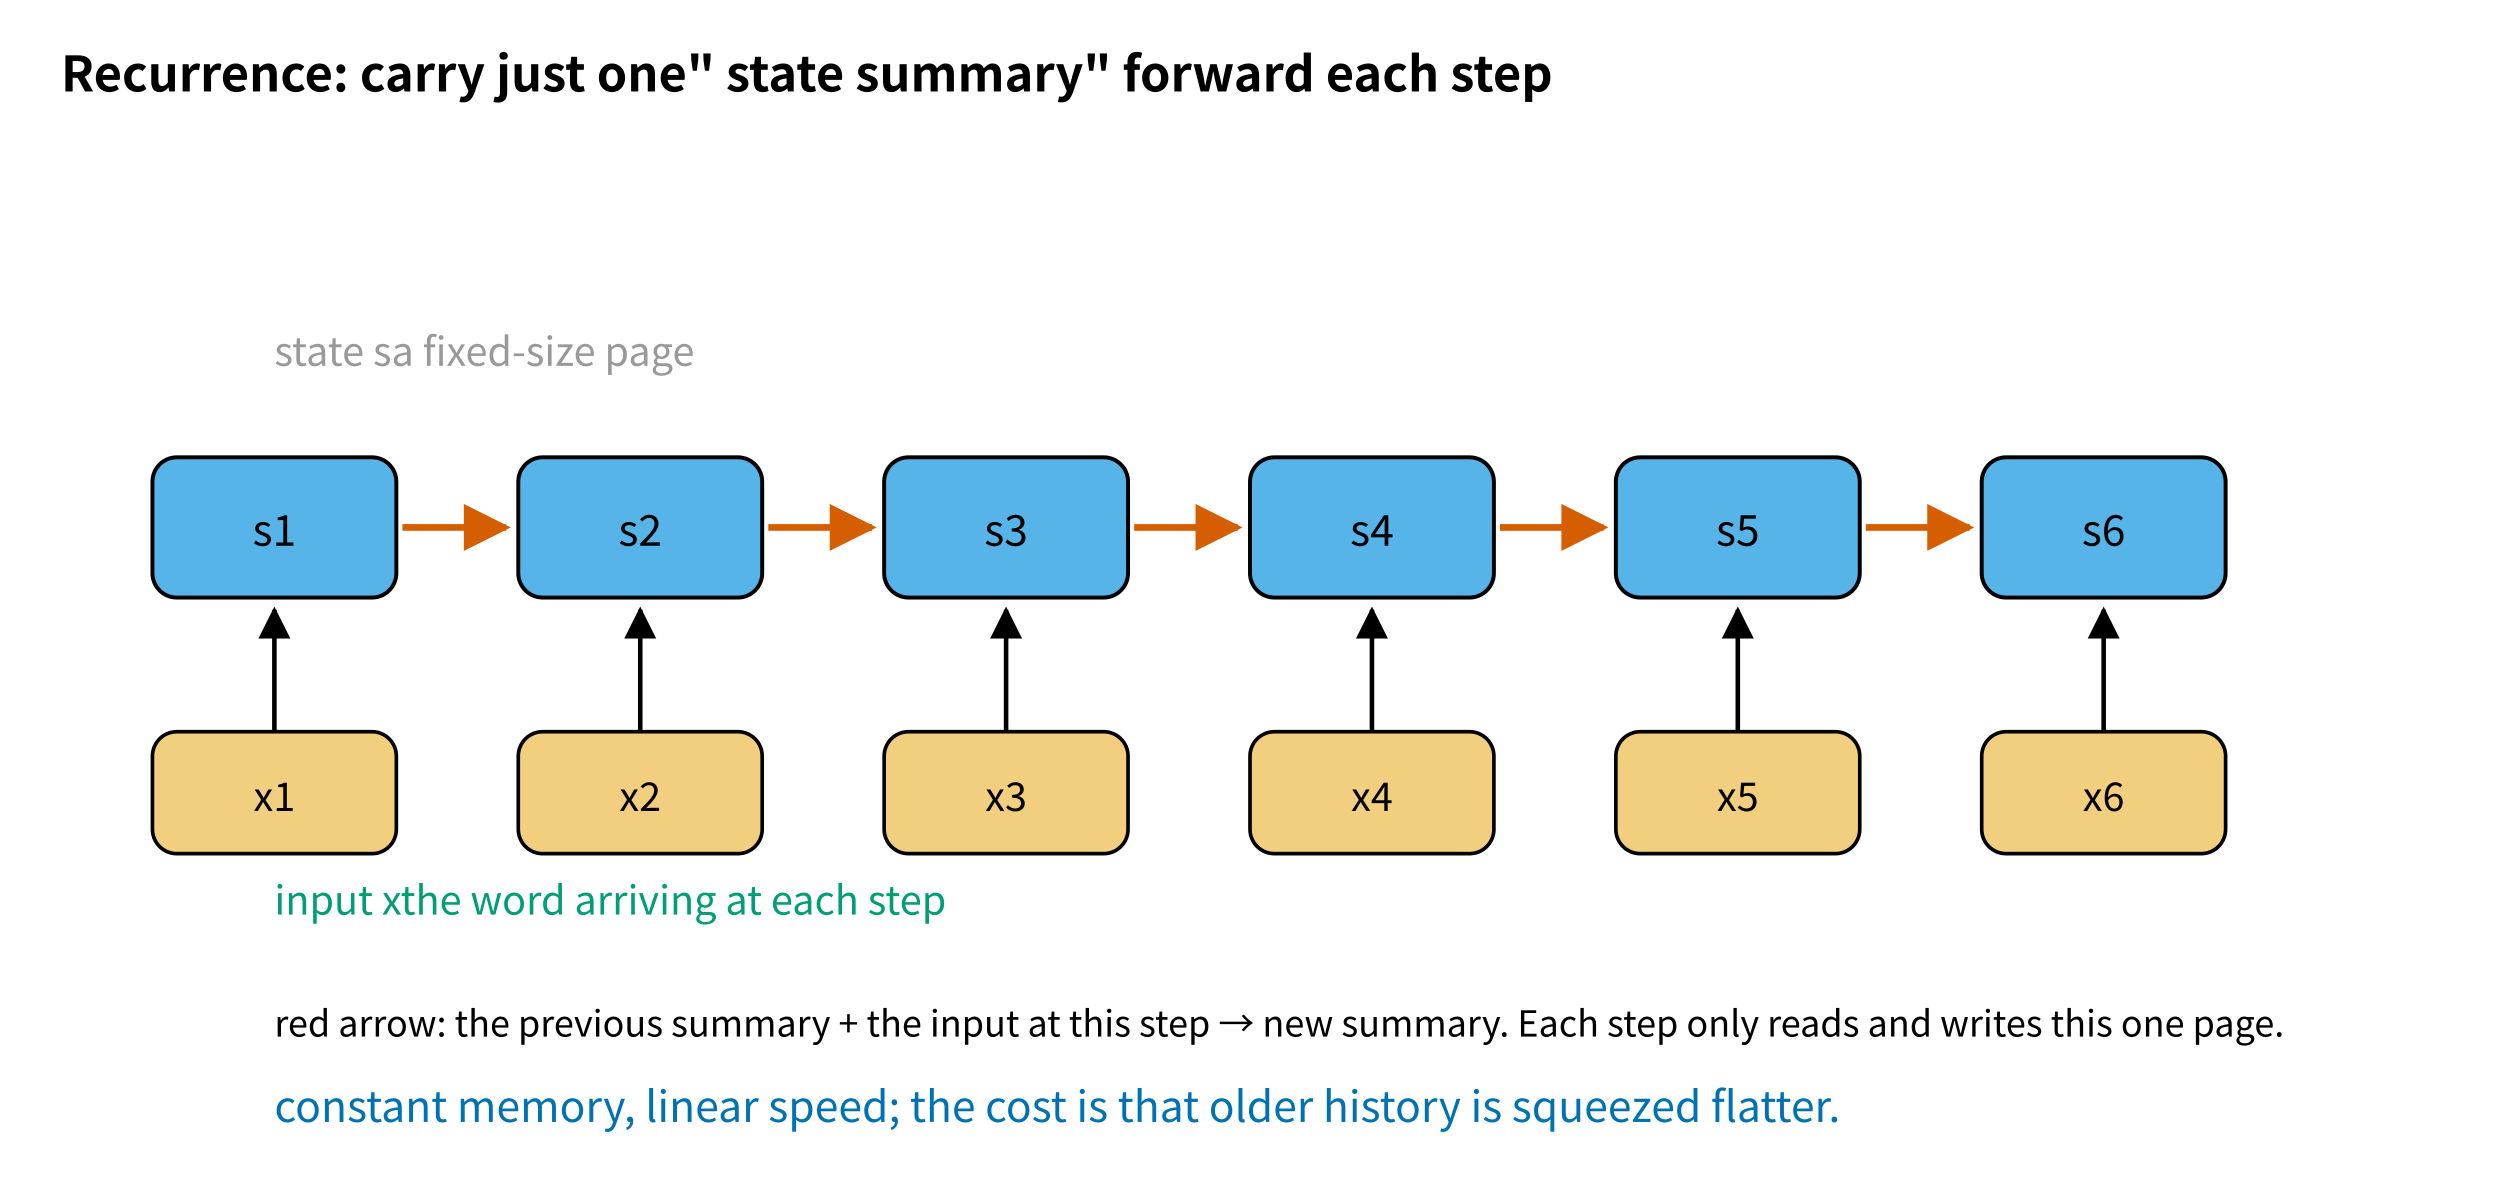
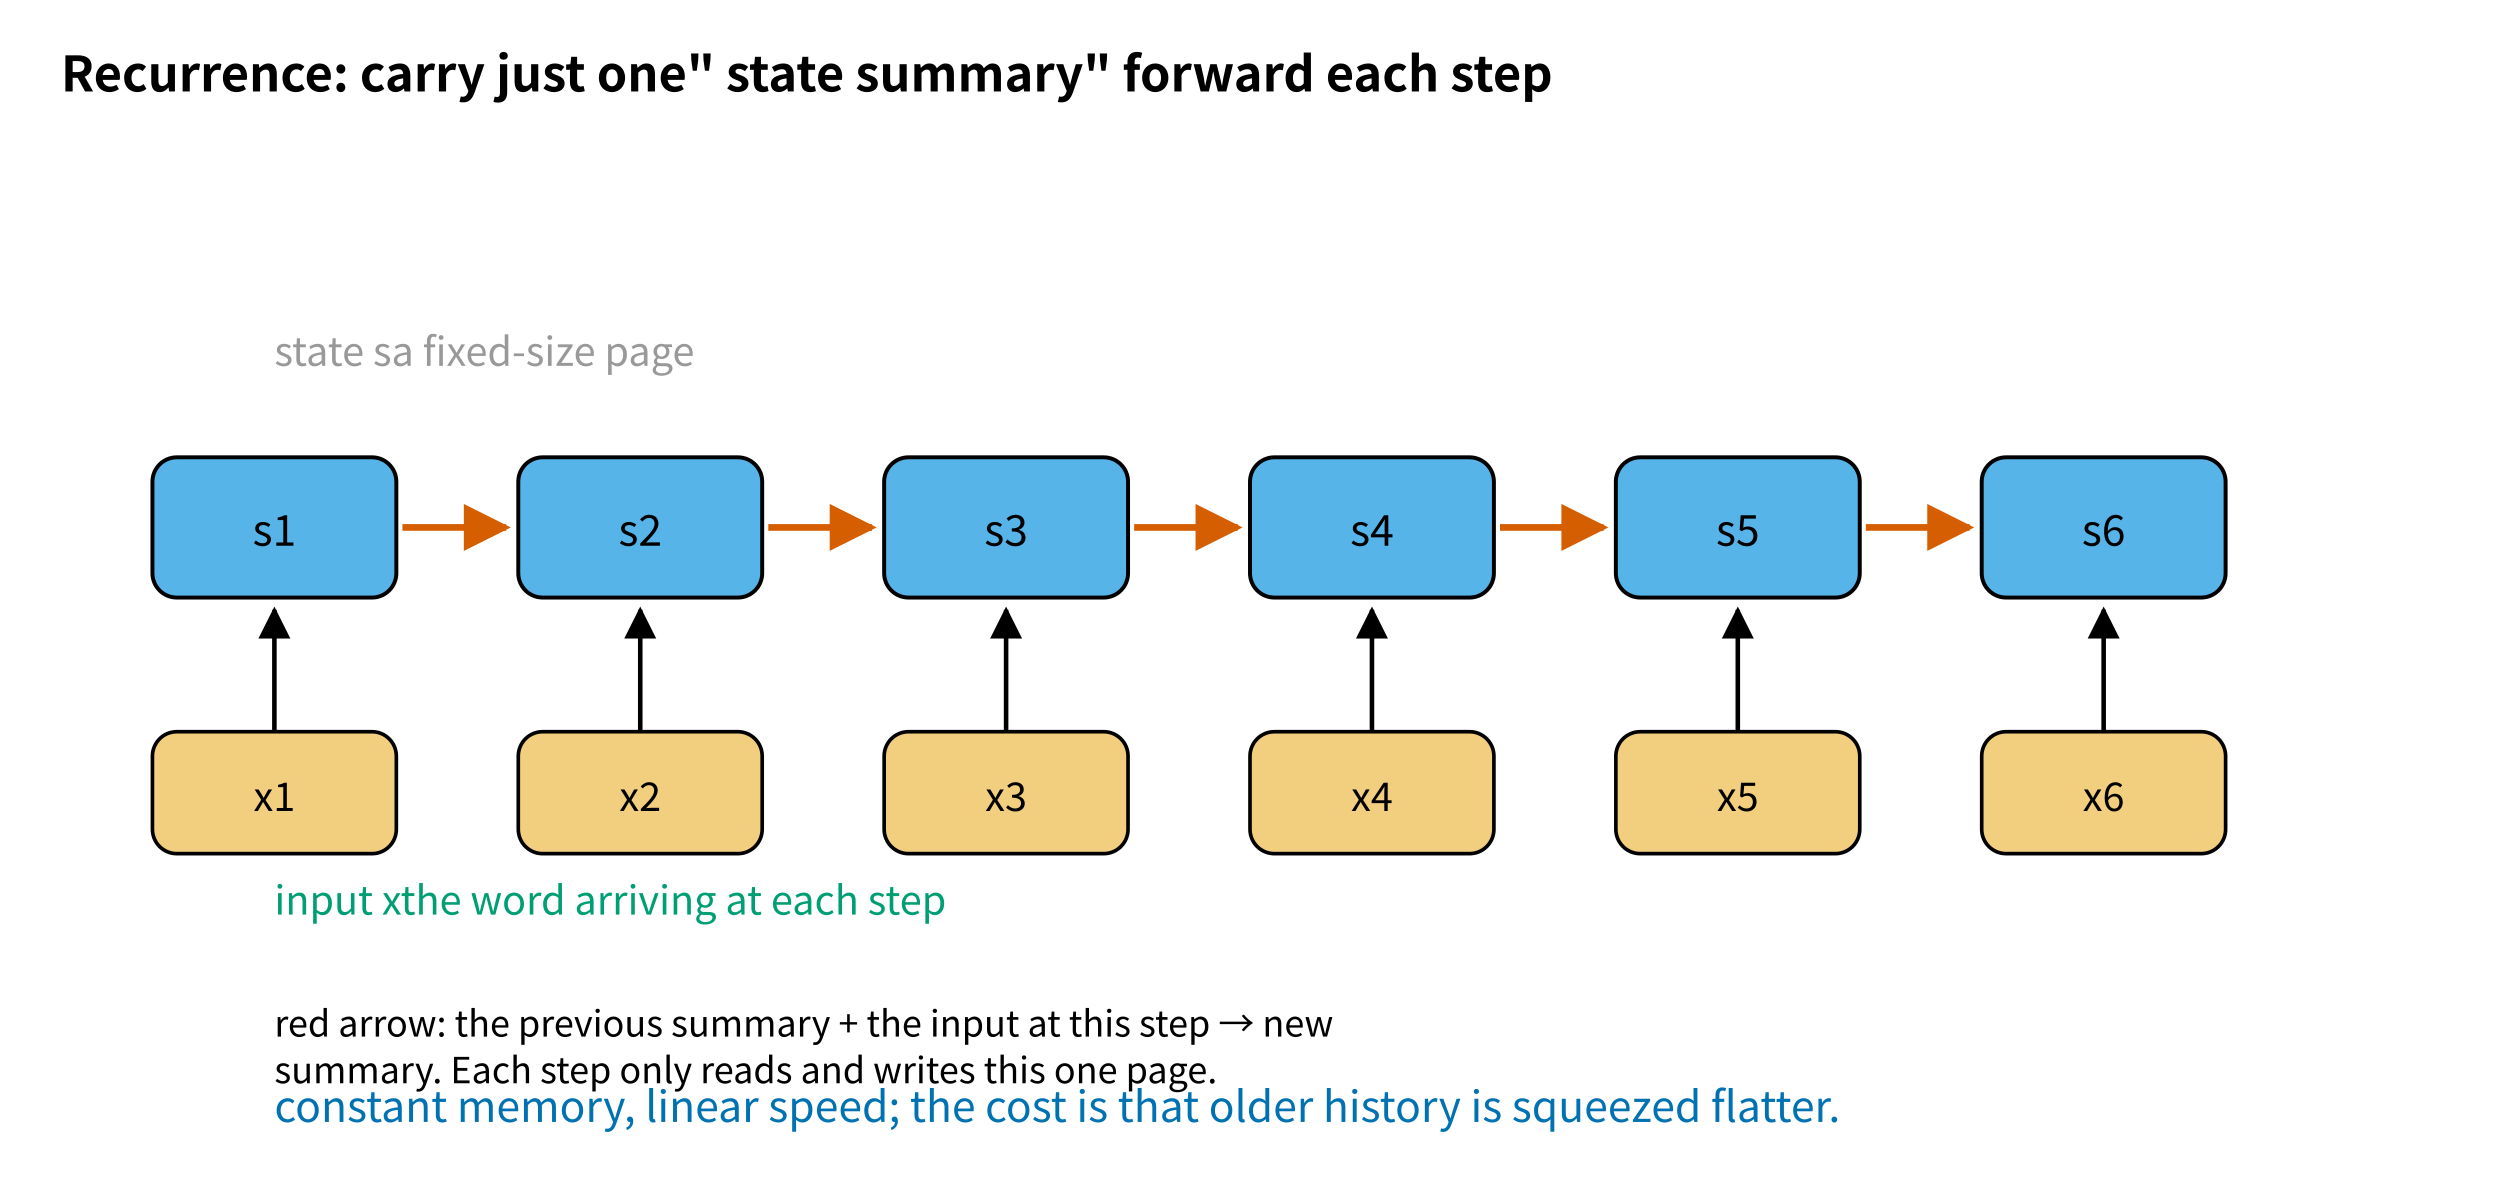
<svg xmlns="http://www.w3.org/2000/svg" width="820" height="390" viewBox="0 0 820 390">
  <defs>
    <marker id="arr" viewBox="0 0 10 10" refX="9" refY="5" markerWidth="7" markerHeight="7" orient="auto-start-reverse">
      <path d="M 0 0 L 10 5 L 0 10 z" fill="#000000" />
    </marker>
    <marker id="arrv" viewBox="0 0 10 10" refX="9" refY="5" markerWidth="7" markerHeight="7" orient="auto-start-reverse">
      <path d="M 0 0 L 10 5 L 0 10 z" fill="#D55E00" />
    </marker>
  </defs>
  <text x="20" y="30" font-size="16" font-weight="bold" fill="#000000" font-family="Noto Sans CJK SC, sans-serif">Recurrence: carry just one" state summary" forward each step</text>
  <rect x="50" y="150" width="80" height="46" rx="8" fill="#56B4E9" stroke="#000000" stroke-width="1.3" />
  <text x="90" y="179" text-anchor="middle" font-size="14" fill="#000000" font-family="Noto Sans CJK SC, sans-serif">s1</text>
  <rect x="50" y="240" width="80" height="40" rx="8" fill="#E69F00" fill-opacity="0.5" stroke="#000000" stroke-width="1.2" />
  <text x="90" y="266" text-anchor="middle" font-size="13" fill="#000000" font-family="Noto Sans CJK SC, sans-serif">x1</text>
  <path d="M 90 240 L 90 200" stroke="#000000" stroke-width="1.5" marker-end="url(#arr)" />
  <path d="M 132 173 L 166 173" stroke="#D55E00" stroke-width="2.2" marker-end="url(#arrv)" />
  <rect x="170" y="150" width="80" height="46" rx="8" fill="#56B4E9" stroke="#000000" stroke-width="1.3" />
  <text x="210" y="179" text-anchor="middle" font-size="14" fill="#000000" font-family="Noto Sans CJK SC, sans-serif">s2</text>
  <rect x="170" y="240" width="80" height="40" rx="8" fill="#E69F00" fill-opacity="0.5" stroke="#000000" stroke-width="1.2" />
  <text x="210" y="266" text-anchor="middle" font-size="13" fill="#000000" font-family="Noto Sans CJK SC, sans-serif">x2</text>
  <path d="M 210 240 L 210 200" stroke="#000000" stroke-width="1.5" marker-end="url(#arr)" />
  <path d="M 252 173 L 286 173" stroke="#D55E00" stroke-width="2.2" marker-end="url(#arrv)" />
  <rect x="290" y="150" width="80" height="46" rx="8" fill="#56B4E9" stroke="#000000" stroke-width="1.3" />
  <text x="330" y="179" text-anchor="middle" font-size="14" fill="#000000" font-family="Noto Sans CJK SC, sans-serif">s3</text>
  <rect x="290" y="240" width="80" height="40" rx="8" fill="#E69F00" fill-opacity="0.5" stroke="#000000" stroke-width="1.2" />
  <text x="330" y="266" text-anchor="middle" font-size="13" fill="#000000" font-family="Noto Sans CJK SC, sans-serif">x3</text>
  <path d="M 330 240 L 330 200" stroke="#000000" stroke-width="1.5" marker-end="url(#arr)" />
  <path d="M 372 173 L 406 173" stroke="#D55E00" stroke-width="2.2" marker-end="url(#arrv)" />
  <rect x="410" y="150" width="80" height="46" rx="8" fill="#56B4E9" stroke="#000000" stroke-width="1.3" />
  <text x="450" y="179" text-anchor="middle" font-size="14" fill="#000000" font-family="Noto Sans CJK SC, sans-serif">s4</text>
  <rect x="410" y="240" width="80" height="40" rx="8" fill="#E69F00" fill-opacity="0.5" stroke="#000000" stroke-width="1.2" />
  <text x="450" y="266" text-anchor="middle" font-size="13" fill="#000000" font-family="Noto Sans CJK SC, sans-serif">x4</text>
  <path d="M 450 240 L 450 200" stroke="#000000" stroke-width="1.5" marker-end="url(#arr)" />
  <path d="M 492 173 L 526 173" stroke="#D55E00" stroke-width="2.2" marker-end="url(#arrv)" />
  <rect x="530" y="150" width="80" height="46" rx="8" fill="#56B4E9" stroke="#000000" stroke-width="1.3" />
  <text x="570" y="179" text-anchor="middle" font-size="14" fill="#000000" font-family="Noto Sans CJK SC, sans-serif">s5</text>
  <rect x="530" y="240" width="80" height="40" rx="8" fill="#E69F00" fill-opacity="0.5" stroke="#000000" stroke-width="1.2" />
  <text x="570" y="266" text-anchor="middle" font-size="13" fill="#000000" font-family="Noto Sans CJK SC, sans-serif">x5</text>
  <path d="M 570 240 L 570 200" stroke="#000000" stroke-width="1.5" marker-end="url(#arr)" />
  <path d="M 612 173 L 646 173" stroke="#D55E00" stroke-width="2.2" marker-end="url(#arrv)" />
  <rect x="650" y="150" width="80" height="46" rx="8" fill="#56B4E9" stroke="#000000" stroke-width="1.3" />
  <text x="690" y="179" text-anchor="middle" font-size="14" fill="#000000" font-family="Noto Sans CJK SC, sans-serif">s6</text>
  <rect x="650" y="240" width="80" height="40" rx="8" fill="#E69F00" fill-opacity="0.5" stroke="#000000" stroke-width="1.2" />
  <text x="690" y="266" text-anchor="middle" font-size="13" fill="#000000" font-family="Noto Sans CJK SC, sans-serif">x6</text>
  <path d="M 690 240 L 690 200" stroke="#000000" stroke-width="1.5" marker-end="url(#arr)" />
  <text x="90" y="120" font-size="13" fill="#999999" font-family="Noto Sans CJK SC, sans-serif">state sa fixed-size page</text>
  <text x="90" y="300" font-size="13" fill="#009E73" font-family="Noto Sans CJK SC, sans-serif">input xthe word arriving at each step</text>
-   <text x="90" y="340" font-size="11.8" fill="#000000" font-family="Noto Sans CJK SC, sans-serif">red arrow: the previous summary + the input at this step → new summary. Each step only reads and writes this one page.</text>
+   <text x="90" y="340" font-size="11.8" fill="#000000" font-family="Noto Sans CJK SC, sans-serif">red arrow: the previous summary + the input at this step → new</text>
+   <text x="90" y="355.3" font-size="11.8" fill="#000000" font-family="Noto Sans CJK SC, sans-serif">summary. Each step only reads and writes this one page.</text>
  <text x="90" y="368" font-size="14" fill="#0072B2" font-family="Noto Sans CJK SC, sans-serif">constant memory, linear speed; the cost is that older history is squeezed flatter.</text>
</svg>
